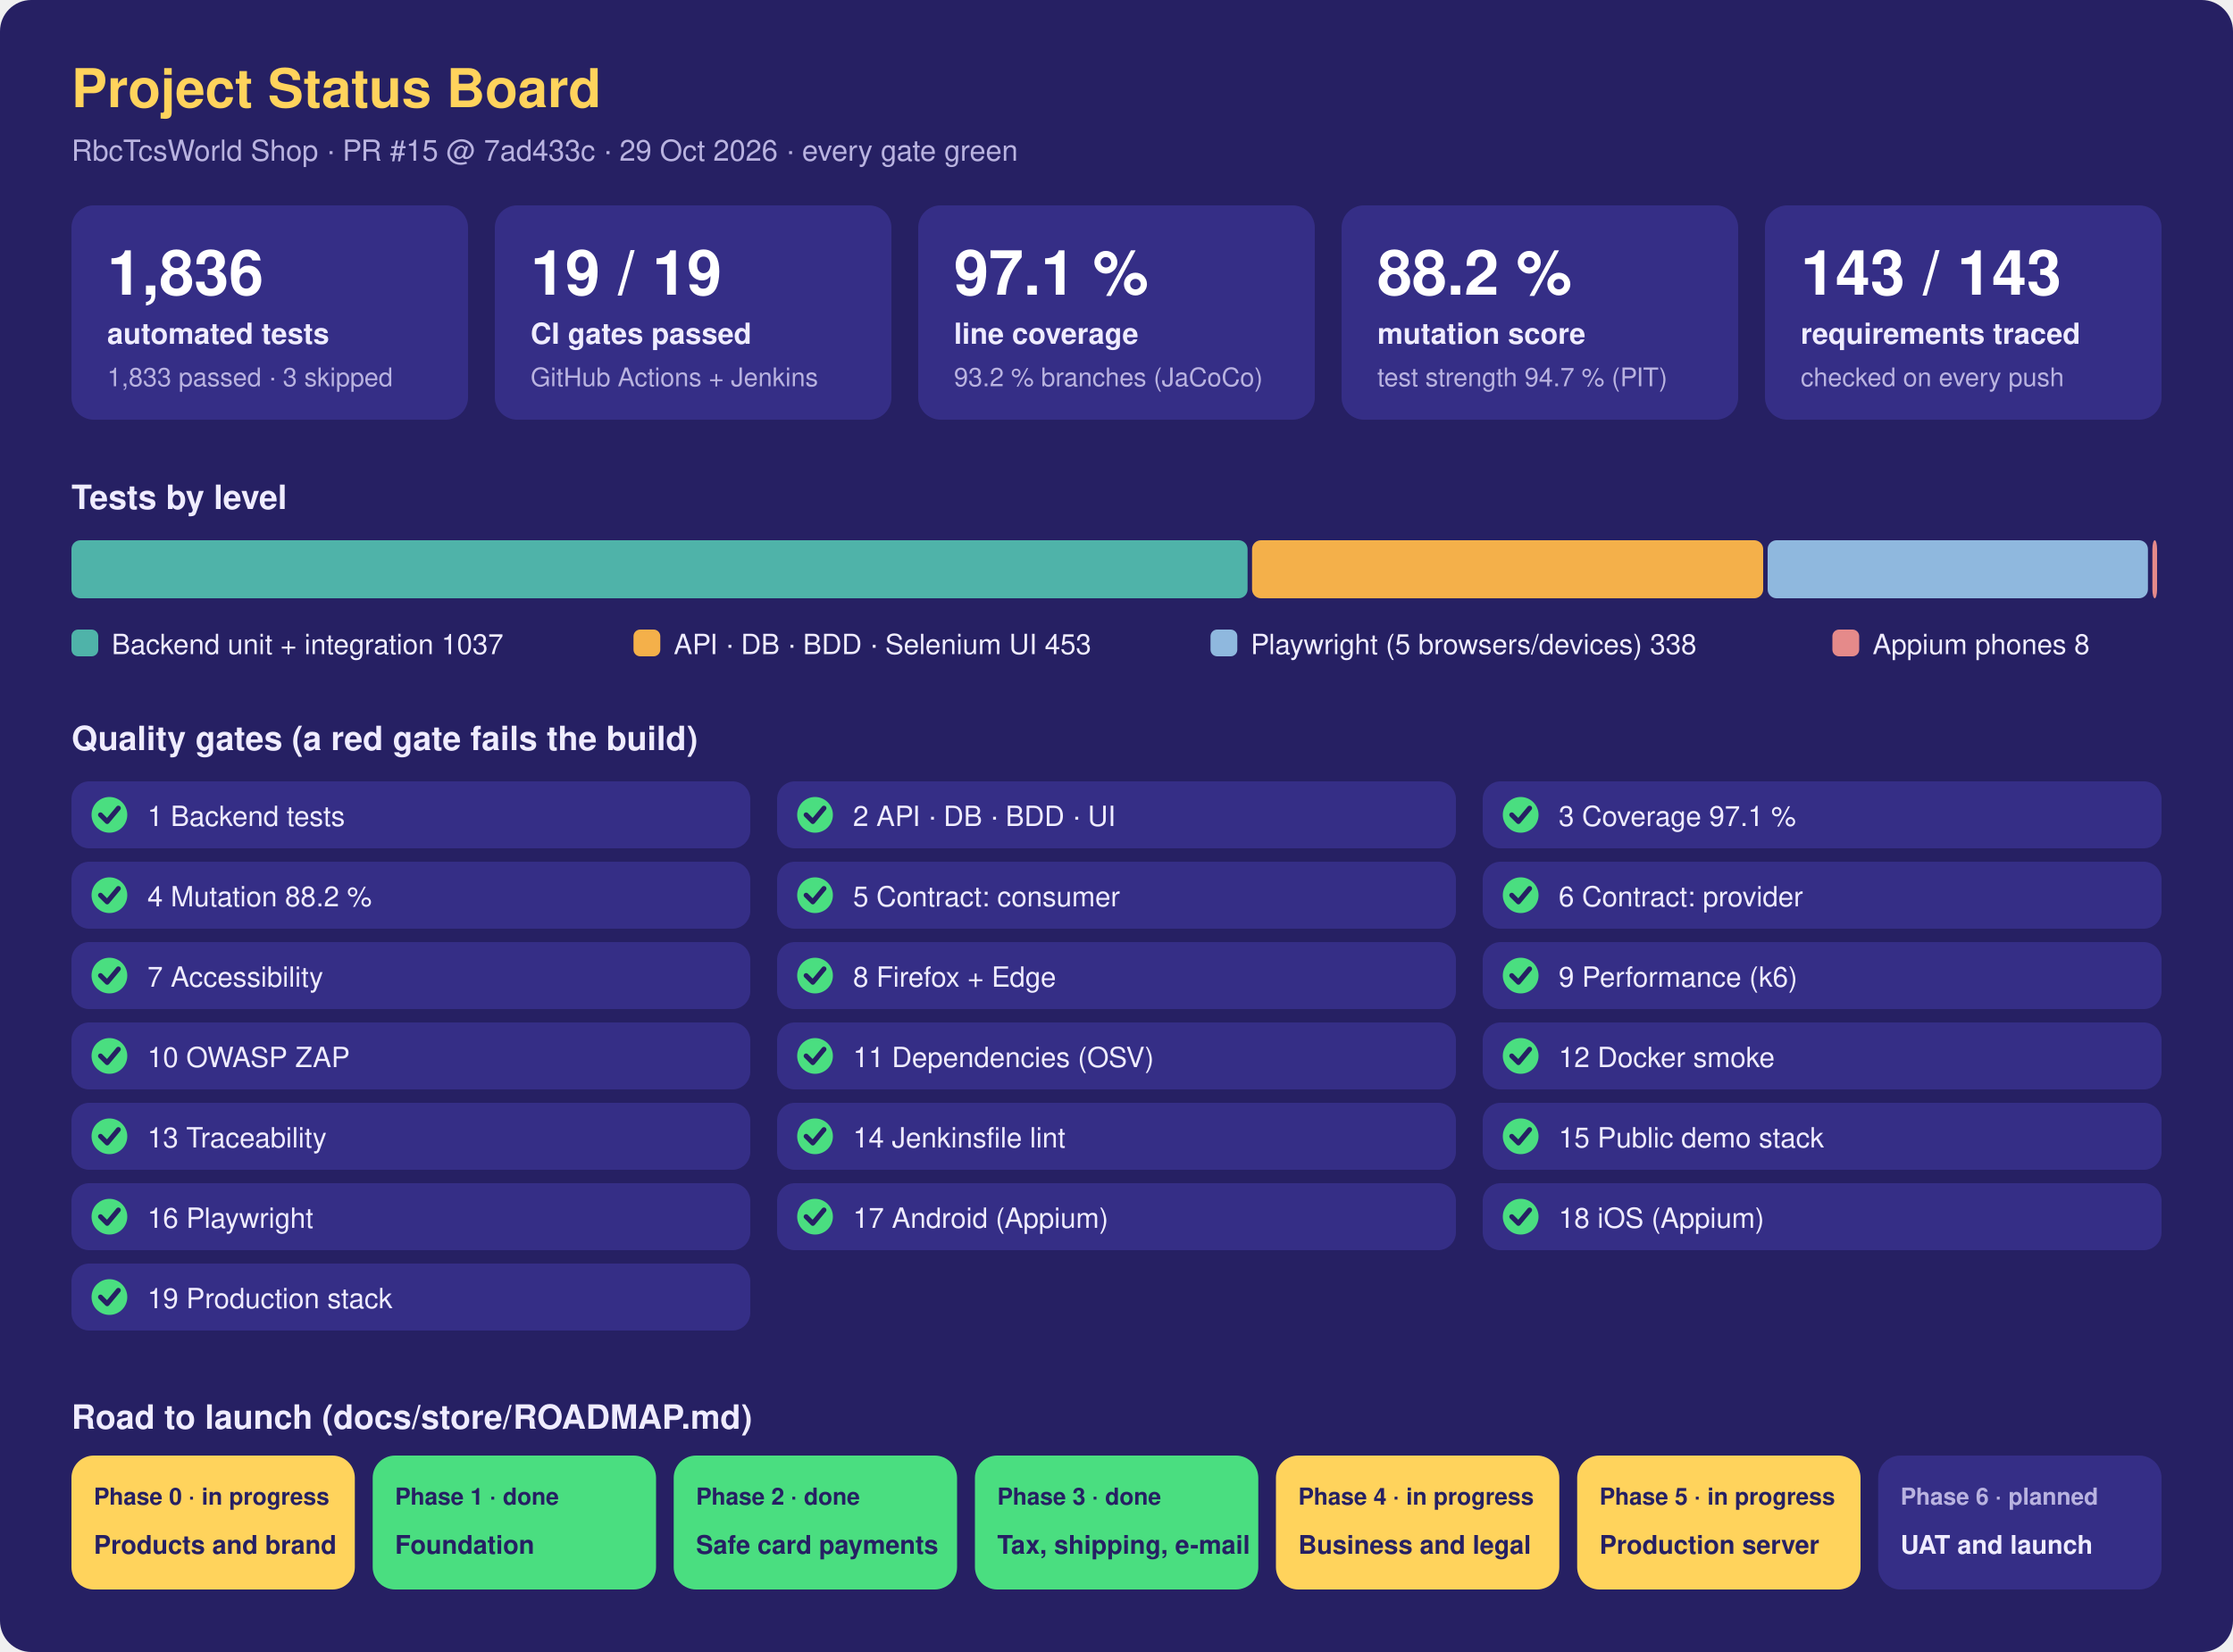
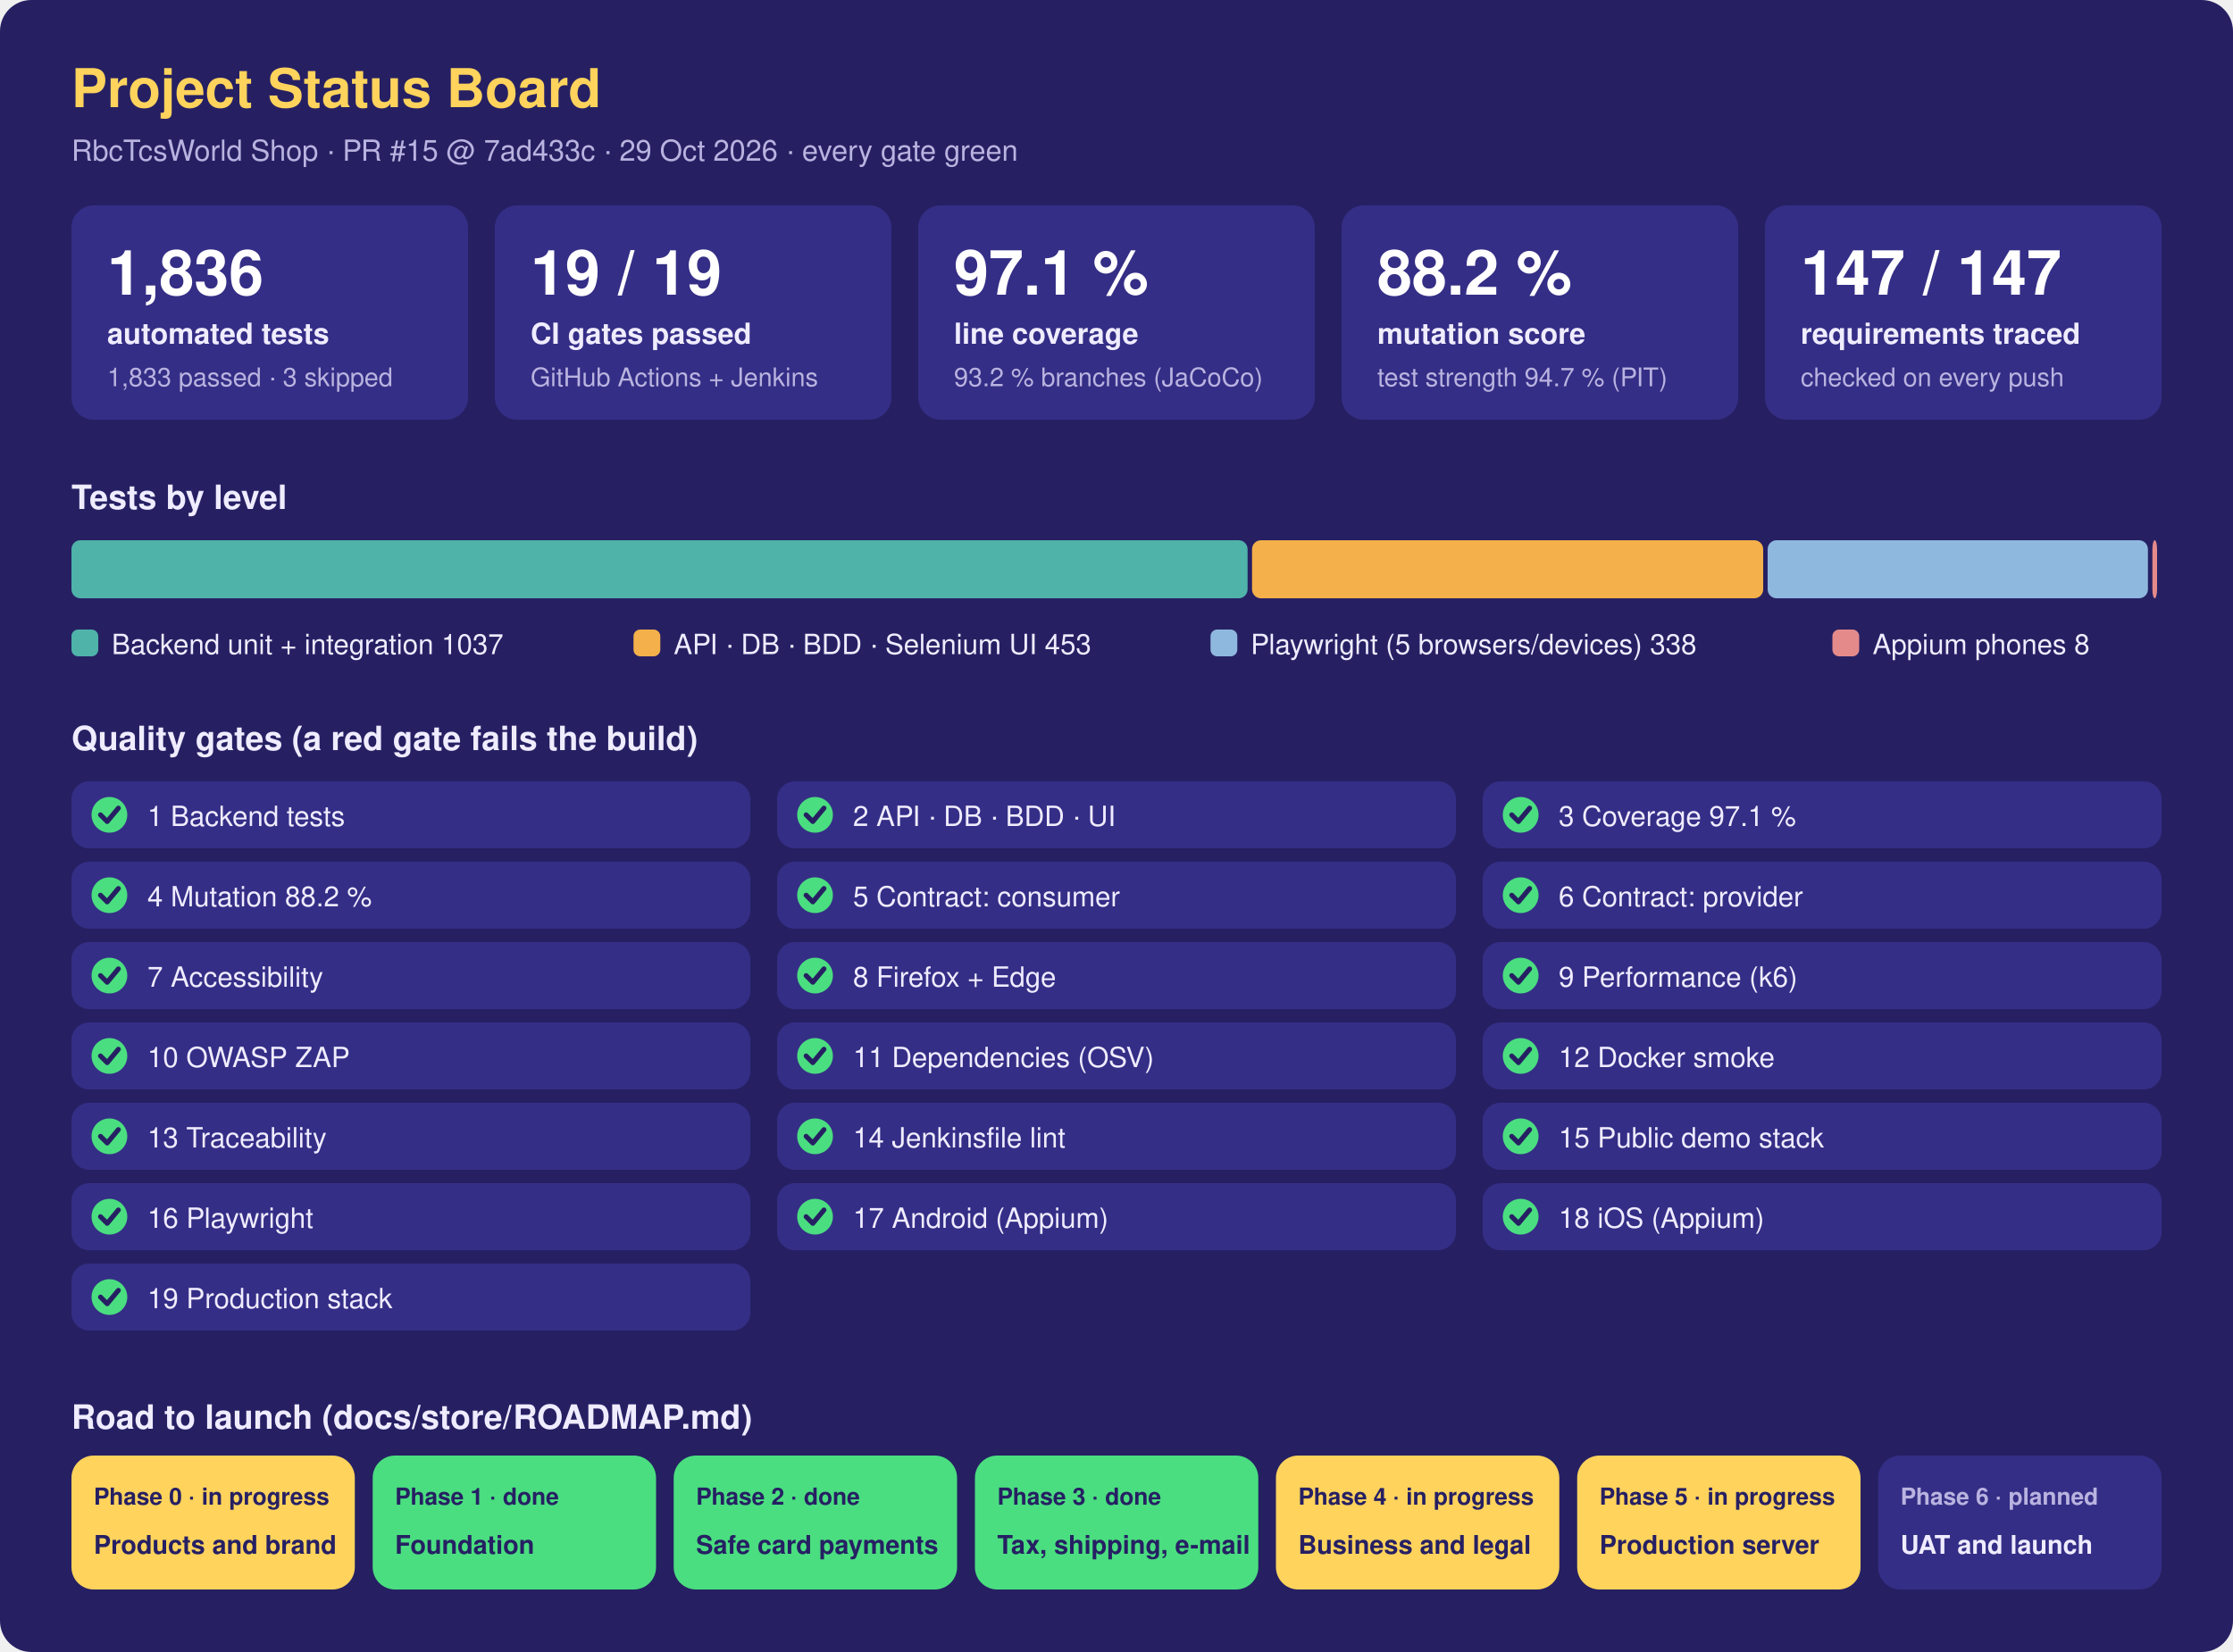
- <svg xmlns="http://www.w3.org/2000/svg" width="1000" height="740" viewBox="0 0 1000 740" role="img" aria-label="Project status board: 1836 automated tests, 1833 passed and 3 skipped by design; 19 of 19 CI gates passed; 97.1 percent line coverage; 88.2 percent mutation score; 143 of 143 requirements traced; road to launch: phase 1 foundation done, phase 0 products in progress, phases 2 and 3 (safe card payments; tax, shipping and e-mail) done, phase 4 business and legal in progress, phase 5 production server built.">
+ <svg xmlns="http://www.w3.org/2000/svg" width="1000" height="740" viewBox="0 0 1000 740" role="img" aria-label="Project status board: 1836 automated tests, 1833 passed and 3 skipped by design; 19 of 19 CI gates passed; 97.1 percent line coverage; 88.2 percent mutation score; 147 of 147 requirements traced; road to launch: phase 1 foundation done, phase 0 products in progress, phases 2 and 3 (safe card payments; tax, shipping and e-mail) done, phase 4 business and legal in progress, phase 5 production server built.">
  <rect width="1000" height="740" rx="14" fill="#262063" />
  <text x="32" y="48" font-family="'Segoe UI', Helvetica, Arial, sans-serif" font-size="24" font-weight="700" fill="#ffd35c" text-anchor="start">Project Status Board</text>
  <text x="32" y="72" font-family="'Segoe UI', Helvetica, Arial, sans-serif" font-size="13" font-weight="400" fill="#b9b3e0" text-anchor="start">RbcTcsWorld Shop · PR #15 @ 7ad433c · 29 Oct 2026 · every gate green</text>
  <rect x="32.0" y="92" width="177.6" height="96" rx="10" fill="#352e86" />
  <text x="48.0" y="132" font-family="'Segoe UI', Helvetica, Arial, sans-serif" font-size="28" font-weight="700" fill="#ffffff" text-anchor="start">1,836</text>
  <text x="48.0" y="154" font-family="'Segoe UI', Helvetica, Arial, sans-serif" font-size="13" font-weight="600" fill="#efecff" text-anchor="start">automated tests</text>
  <text x="48.0" y="173" font-family="'Segoe UI', Helvetica, Arial, sans-serif" font-size="11.5" font-weight="400" fill="#b9b3e0" text-anchor="start">1,833 passed · 3 skipped</text>
  <rect x="221.6" y="92" width="177.6" height="96" rx="10" fill="#352e86" />
  <text x="237.6" y="132" font-family="'Segoe UI', Helvetica, Arial, sans-serif" font-size="28" font-weight="700" fill="#ffffff" text-anchor="start">19 / 19</text>
  <text x="237.6" y="154" font-family="'Segoe UI', Helvetica, Arial, sans-serif" font-size="13" font-weight="600" fill="#efecff" text-anchor="start">CI gates passed</text>
  <text x="237.6" y="173" font-family="'Segoe UI', Helvetica, Arial, sans-serif" font-size="11.5" font-weight="400" fill="#b9b3e0" text-anchor="start">GitHub Actions + Jenkins</text>
  <rect x="411.2" y="92" width="177.6" height="96" rx="10" fill="#352e86" />
  <text x="427.2" y="132" font-family="'Segoe UI', Helvetica, Arial, sans-serif" font-size="28" font-weight="700" fill="#ffffff" text-anchor="start">97.1 %</text>
  <text x="427.2" y="154" font-family="'Segoe UI', Helvetica, Arial, sans-serif" font-size="13" font-weight="600" fill="#efecff" text-anchor="start">line coverage</text>
  <text x="427.2" y="173" font-family="'Segoe UI', Helvetica, Arial, sans-serif" font-size="11.5" font-weight="400" fill="#b9b3e0" text-anchor="start">93.2 % branches (JaCoCo)</text>
  <rect x="600.8" y="92" width="177.6" height="96" rx="10" fill="#352e86" />
  <text x="616.8" y="132" font-family="'Segoe UI', Helvetica, Arial, sans-serif" font-size="28" font-weight="700" fill="#ffffff" text-anchor="start">88.2 %</text>
  <text x="616.8" y="154" font-family="'Segoe UI', Helvetica, Arial, sans-serif" font-size="13" font-weight="600" fill="#efecff" text-anchor="start">mutation score</text>
  <text x="616.8" y="173" font-family="'Segoe UI', Helvetica, Arial, sans-serif" font-size="11.5" font-weight="400" fill="#b9b3e0" text-anchor="start">test strength 94.7 % (PIT)</text>
  <rect x="790.4" y="92" width="177.6" height="96" rx="10" fill="#352e86" />
-   <text x="806.4" y="132" font-family="'Segoe UI', Helvetica, Arial, sans-serif" font-size="28" font-weight="700" fill="#ffffff" text-anchor="start">143 / 143</text>
+   <text x="806.4" y="132" font-family="'Segoe UI', Helvetica, Arial, sans-serif" font-size="28" font-weight="700" fill="#ffffff" text-anchor="start">147 / 147</text>
  <text x="806.4" y="154" font-family="'Segoe UI', Helvetica, Arial, sans-serif" font-size="13" font-weight="600" fill="#efecff" text-anchor="start">requirements traced</text>
  <text x="806.4" y="173" font-family="'Segoe UI', Helvetica, Arial, sans-serif" font-size="11.5" font-weight="400" fill="#b9b3e0" text-anchor="start">checked on every push</text>
  <text x="32" y="228" font-family="'Segoe UI', Helvetica, Arial, sans-serif" font-size="15" font-weight="700" fill="#efecff" text-anchor="start">Tests by level</text>
  <rect x="32.0" y="242" width="526.7" height="26" rx="4" fill="#4fb3a9" />
  <rect x="560.7" y="242" width="228.9" height="26" rx="4" fill="#f4b04a" />
  <rect x="791.6" y="242" width="170.3" height="26" rx="4" fill="#8fb8de" />
  <rect x="963.9" y="242" width="2.1" height="26" rx="4" fill="#e58a8a" />
  <rect x="32" y="282" width="12" height="12" rx="3" fill="#4fb3a9" />
  <text x="50" y="293" font-family="'Segoe UI', Helvetica, Arial, sans-serif" font-size="12.5" font-weight="400" fill="#efecff" text-anchor="start">Backend unit + integration 1037</text>
  <rect x="283.7" y="282" width="12" height="12" rx="3" fill="#f4b04a" />
  <text x="301.7" y="293" font-family="'Segoe UI', Helvetica, Arial, sans-serif" font-size="12.5" font-weight="400" fill="#efecff" text-anchor="start">API · DB · BDD · Selenium UI 453</text>
  <rect x="542.1" y="282" width="12" height="12" rx="3" fill="#8fb8de" />
  <text x="560.1" y="293" font-family="'Segoe UI', Helvetica, Arial, sans-serif" font-size="12.5" font-weight="400" fill="#efecff" text-anchor="start">Playwright (5 browsers/devices) 338</text>
  <rect x="820.6" y="282" width="12" height="12" rx="3" fill="#e58a8a" />
  <text x="838.6" y="293" font-family="'Segoe UI', Helvetica, Arial, sans-serif" font-size="12.5" font-weight="400" fill="#efecff" text-anchor="start">Appium phones 8</text>
  <text x="32" y="336" font-family="'Segoe UI', Helvetica, Arial, sans-serif" font-size="15" font-weight="700" fill="#efecff" text-anchor="start">Quality gates (a red gate fails the build)</text>
  <rect x="32.0" y="350" width="304.0" height="30" rx="8" fill="#352e86" />
  <circle cx="49.0" cy="365" r="8" fill="#4ade80" />
  <path d="M45.0 365 l3 3 l5 -6" fill="none" stroke="#262063" stroke-width="2.2" stroke-linecap="round" stroke-linejoin="round" />
  <text x="66.0" y="370" font-family="'Segoe UI', Helvetica, Arial, sans-serif" font-size="12.5" font-weight="400" fill="#efecff" text-anchor="start">1  Backend tests</text>
  <rect x="348.0" y="350" width="304.0" height="30" rx="8" fill="#352e86" />
  <circle cx="365.0" cy="365" r="8" fill="#4ade80" />
  <path d="M361.0 365 l3 3 l5 -6" fill="none" stroke="#262063" stroke-width="2.2" stroke-linecap="round" stroke-linejoin="round" />
  <text x="382.0" y="370" font-family="'Segoe UI', Helvetica, Arial, sans-serif" font-size="12.5" font-weight="400" fill="#efecff" text-anchor="start">2  API · DB · BDD · UI</text>
  <rect x="664.0" y="350" width="304.0" height="30" rx="8" fill="#352e86" />
  <circle cx="681.0" cy="365" r="8" fill="#4ade80" />
  <path d="M677.0 365 l3 3 l5 -6" fill="none" stroke="#262063" stroke-width="2.2" stroke-linecap="round" stroke-linejoin="round" />
  <text x="698.0" y="370" font-family="'Segoe UI', Helvetica, Arial, sans-serif" font-size="12.5" font-weight="400" fill="#efecff" text-anchor="start">3  Coverage 97.1 %</text>
  <rect x="32.0" y="386" width="304.0" height="30" rx="8" fill="#352e86" />
  <circle cx="49.0" cy="401" r="8" fill="#4ade80" />
  <path d="M45.0 401 l3 3 l5 -6" fill="none" stroke="#262063" stroke-width="2.2" stroke-linecap="round" stroke-linejoin="round" />
  <text x="66.0" y="406" font-family="'Segoe UI', Helvetica, Arial, sans-serif" font-size="12.5" font-weight="400" fill="#efecff" text-anchor="start">4  Mutation 88.2 %</text>
  <rect x="348.0" y="386" width="304.0" height="30" rx="8" fill="#352e86" />
  <circle cx="365.0" cy="401" r="8" fill="#4ade80" />
  <path d="M361.0 401 l3 3 l5 -6" fill="none" stroke="#262063" stroke-width="2.2" stroke-linecap="round" stroke-linejoin="round" />
  <text x="382.0" y="406" font-family="'Segoe UI', Helvetica, Arial, sans-serif" font-size="12.5" font-weight="400" fill="#efecff" text-anchor="start">5  Contract: consumer</text>
  <rect x="664.0" y="386" width="304.0" height="30" rx="8" fill="#352e86" />
  <circle cx="681.0" cy="401" r="8" fill="#4ade80" />
  <path d="M677.0 401 l3 3 l5 -6" fill="none" stroke="#262063" stroke-width="2.2" stroke-linecap="round" stroke-linejoin="round" />
  <text x="698.0" y="406" font-family="'Segoe UI', Helvetica, Arial, sans-serif" font-size="12.5" font-weight="400" fill="#efecff" text-anchor="start">6  Contract: provider</text>
  <rect x="32.0" y="422" width="304.0" height="30" rx="8" fill="#352e86" />
  <circle cx="49.0" cy="437" r="8" fill="#4ade80" />
  <path d="M45.0 437 l3 3 l5 -6" fill="none" stroke="#262063" stroke-width="2.2" stroke-linecap="round" stroke-linejoin="round" />
  <text x="66.0" y="442" font-family="'Segoe UI', Helvetica, Arial, sans-serif" font-size="12.5" font-weight="400" fill="#efecff" text-anchor="start">7  Accessibility</text>
  <rect x="348.0" y="422" width="304.0" height="30" rx="8" fill="#352e86" />
  <circle cx="365.0" cy="437" r="8" fill="#4ade80" />
  <path d="M361.0 437 l3 3 l5 -6" fill="none" stroke="#262063" stroke-width="2.2" stroke-linecap="round" stroke-linejoin="round" />
  <text x="382.0" y="442" font-family="'Segoe UI', Helvetica, Arial, sans-serif" font-size="12.5" font-weight="400" fill="#efecff" text-anchor="start">8  Firefox + Edge</text>
  <rect x="664.0" y="422" width="304.0" height="30" rx="8" fill="#352e86" />
  <circle cx="681.0" cy="437" r="8" fill="#4ade80" />
  <path d="M677.0 437 l3 3 l5 -6" fill="none" stroke="#262063" stroke-width="2.2" stroke-linecap="round" stroke-linejoin="round" />
  <text x="698.0" y="442" font-family="'Segoe UI', Helvetica, Arial, sans-serif" font-size="12.5" font-weight="400" fill="#efecff" text-anchor="start">9  Performance (k6)</text>
  <rect x="32.0" y="458" width="304.0" height="30" rx="8" fill="#352e86" />
  <circle cx="49.0" cy="473" r="8" fill="#4ade80" />
  <path d="M45.0 473 l3 3 l5 -6" fill="none" stroke="#262063" stroke-width="2.2" stroke-linecap="round" stroke-linejoin="round" />
  <text x="66.0" y="478" font-family="'Segoe UI', Helvetica, Arial, sans-serif" font-size="12.5" font-weight="400" fill="#efecff" text-anchor="start">10  OWASP ZAP</text>
  <rect x="348.0" y="458" width="304.0" height="30" rx="8" fill="#352e86" />
  <circle cx="365.0" cy="473" r="8" fill="#4ade80" />
  <path d="M361.0 473 l3 3 l5 -6" fill="none" stroke="#262063" stroke-width="2.2" stroke-linecap="round" stroke-linejoin="round" />
  <text x="382.0" y="478" font-family="'Segoe UI', Helvetica, Arial, sans-serif" font-size="12.5" font-weight="400" fill="#efecff" text-anchor="start">11  Dependencies (OSV)</text>
  <rect x="664.0" y="458" width="304.0" height="30" rx="8" fill="#352e86" />
  <circle cx="681.0" cy="473" r="8" fill="#4ade80" />
  <path d="M677.0 473 l3 3 l5 -6" fill="none" stroke="#262063" stroke-width="2.2" stroke-linecap="round" stroke-linejoin="round" />
  <text x="698.0" y="478" font-family="'Segoe UI', Helvetica, Arial, sans-serif" font-size="12.5" font-weight="400" fill="#efecff" text-anchor="start">12  Docker smoke</text>
  <rect x="32.0" y="494" width="304.0" height="30" rx="8" fill="#352e86" />
  <circle cx="49.0" cy="509" r="8" fill="#4ade80" />
  <path d="M45.0 509 l3 3 l5 -6" fill="none" stroke="#262063" stroke-width="2.2" stroke-linecap="round" stroke-linejoin="round" />
  <text x="66.0" y="514" font-family="'Segoe UI', Helvetica, Arial, sans-serif" font-size="12.5" font-weight="400" fill="#efecff" text-anchor="start">13  Traceability</text>
  <rect x="348.0" y="494" width="304.0" height="30" rx="8" fill="#352e86" />
  <circle cx="365.0" cy="509" r="8" fill="#4ade80" />
  <path d="M361.0 509 l3 3 l5 -6" fill="none" stroke="#262063" stroke-width="2.2" stroke-linecap="round" stroke-linejoin="round" />
  <text x="382.0" y="514" font-family="'Segoe UI', Helvetica, Arial, sans-serif" font-size="12.5" font-weight="400" fill="#efecff" text-anchor="start">14  Jenkinsfile lint</text>
  <rect x="664.0" y="494" width="304.0" height="30" rx="8" fill="#352e86" />
  <circle cx="681.0" cy="509" r="8" fill="#4ade80" />
  <path d="M677.0 509 l3 3 l5 -6" fill="none" stroke="#262063" stroke-width="2.2" stroke-linecap="round" stroke-linejoin="round" />
  <text x="698.0" y="514" font-family="'Segoe UI', Helvetica, Arial, sans-serif" font-size="12.5" font-weight="400" fill="#efecff" text-anchor="start">15  Public demo stack</text>
  <rect x="32.0" y="530" width="304.0" height="30" rx="8" fill="#352e86" />
  <circle cx="49.0" cy="545" r="8" fill="#4ade80" />
  <path d="M45.0 545 l3 3 l5 -6" fill="none" stroke="#262063" stroke-width="2.2" stroke-linecap="round" stroke-linejoin="round" />
  <text x="66.0" y="550" font-family="'Segoe UI', Helvetica, Arial, sans-serif" font-size="12.5" font-weight="400" fill="#efecff" text-anchor="start">16  Playwright</text>
  <rect x="348.0" y="530" width="304.0" height="30" rx="8" fill="#352e86" />
  <circle cx="365.0" cy="545" r="8" fill="#4ade80" />
  <path d="M361.0 545 l3 3 l5 -6" fill="none" stroke="#262063" stroke-width="2.2" stroke-linecap="round" stroke-linejoin="round" />
  <text x="382.0" y="550" font-family="'Segoe UI', Helvetica, Arial, sans-serif" font-size="12.5" font-weight="400" fill="#efecff" text-anchor="start">17  Android (Appium)</text>
  <rect x="664.0" y="530" width="304.0" height="30" rx="8" fill="#352e86" />
  <circle cx="681.0" cy="545" r="8" fill="#4ade80" />
  <path d="M677.0 545 l3 3 l5 -6" fill="none" stroke="#262063" stroke-width="2.2" stroke-linecap="round" stroke-linejoin="round" />
  <text x="698.0" y="550" font-family="'Segoe UI', Helvetica, Arial, sans-serif" font-size="12.5" font-weight="400" fill="#efecff" text-anchor="start">18  iOS (Appium)</text>
  <rect x="32.0" y="566" width="304.0" height="30" rx="8" fill="#352e86" />
  <circle cx="49.0" cy="581" r="8" fill="#4ade80" />
  <path d="M45.0 581 l3 3 l5 -6" fill="none" stroke="#262063" stroke-width="2.2" stroke-linecap="round" stroke-linejoin="round" />
  <text x="66.0" y="586" font-family="'Segoe UI', Helvetica, Arial, sans-serif" font-size="12.5" font-weight="400" fill="#efecff" text-anchor="start">19  Production stack</text>
  <text x="32" y="640" font-family="'Segoe UI', Helvetica, Arial, sans-serif" font-size="15" font-weight="700" fill="#efecff" text-anchor="start">Road to launch (docs/store/ROADMAP.md)</text>
  <rect x="32.0" y="652" width="126.9" height="60" rx="10" fill="#ffd35c" />
  <text x="42.0" y="674" font-family="'Segoe UI', Helvetica, Arial, sans-serif" font-size="10.5" font-weight="700" fill="#262063" text-anchor="start">Phase 0 · in progress</text>
  <text x="42.0" y="696" font-family="'Segoe UI', Helvetica, Arial, sans-serif" font-size="11.5" font-weight="600" fill="#262063" text-anchor="start">Products and brand</text>
  <rect x="166.9" y="652" width="126.9" height="60" rx="10" fill="#4ade80" />
  <text x="176.9" y="674" font-family="'Segoe UI', Helvetica, Arial, sans-serif" font-size="10.5" font-weight="700" fill="#262063" text-anchor="start">Phase 1 · done</text>
  <text x="176.9" y="696" font-family="'Segoe UI', Helvetica, Arial, sans-serif" font-size="11.5" font-weight="600" fill="#262063" text-anchor="start">Foundation</text>
  <rect x="301.7" y="652" width="126.9" height="60" rx="10" fill="#4ade80" />
  <text x="311.7" y="674" font-family="'Segoe UI', Helvetica, Arial, sans-serif" font-size="10.5" font-weight="700" fill="#262063" text-anchor="start">Phase 2 · done</text>
  <text x="311.7" y="696" font-family="'Segoe UI', Helvetica, Arial, sans-serif" font-size="11.5" font-weight="600" fill="#262063" text-anchor="start">Safe card payments</text>
  <rect x="436.6" y="652" width="126.9" height="60" rx="10" fill="#4ade80" />
  <text x="446.6" y="674" font-family="'Segoe UI', Helvetica, Arial, sans-serif" font-size="10.5" font-weight="700" fill="#262063" text-anchor="start">Phase 3 · done</text>
  <text x="446.6" y="696" font-family="'Segoe UI', Helvetica, Arial, sans-serif" font-size="11.5" font-weight="600" fill="#262063" text-anchor="start">Tax, shipping, e-mail</text>
  <rect x="571.4" y="652" width="126.9" height="60" rx="10" fill="#ffd35c" />
  <text x="581.4" y="674" font-family="'Segoe UI', Helvetica, Arial, sans-serif" font-size="10.5" font-weight="700" fill="#262063" text-anchor="start">Phase 4 · in progress</text>
  <text x="581.4" y="696" font-family="'Segoe UI', Helvetica, Arial, sans-serif" font-size="11.5" font-weight="600" fill="#262063" text-anchor="start">Business and legal</text>
  <rect x="706.3" y="652" width="126.9" height="60" rx="10" fill="#ffd35c" />
  <text x="716.3" y="674" font-family="'Segoe UI', Helvetica, Arial, sans-serif" font-size="10.5" font-weight="700" fill="#262063" text-anchor="start">Phase 5 · in progress</text>
  <text x="716.3" y="696" font-family="'Segoe UI', Helvetica, Arial, sans-serif" font-size="11.5" font-weight="600" fill="#262063" text-anchor="start">Production server</text>
  <rect x="841.1" y="652" width="126.9" height="60" rx="10" fill="#352e86" />
  <text x="851.1" y="674" font-family="'Segoe UI', Helvetica, Arial, sans-serif" font-size="10.5" font-weight="700" fill="#b9b3e0" text-anchor="start">Phase 6 · planned</text>
  <text x="851.1" y="696" font-family="'Segoe UI', Helvetica, Arial, sans-serif" font-size="11.5" font-weight="600" fill="#efecff" text-anchor="start">UAT and launch</text>
</svg>
